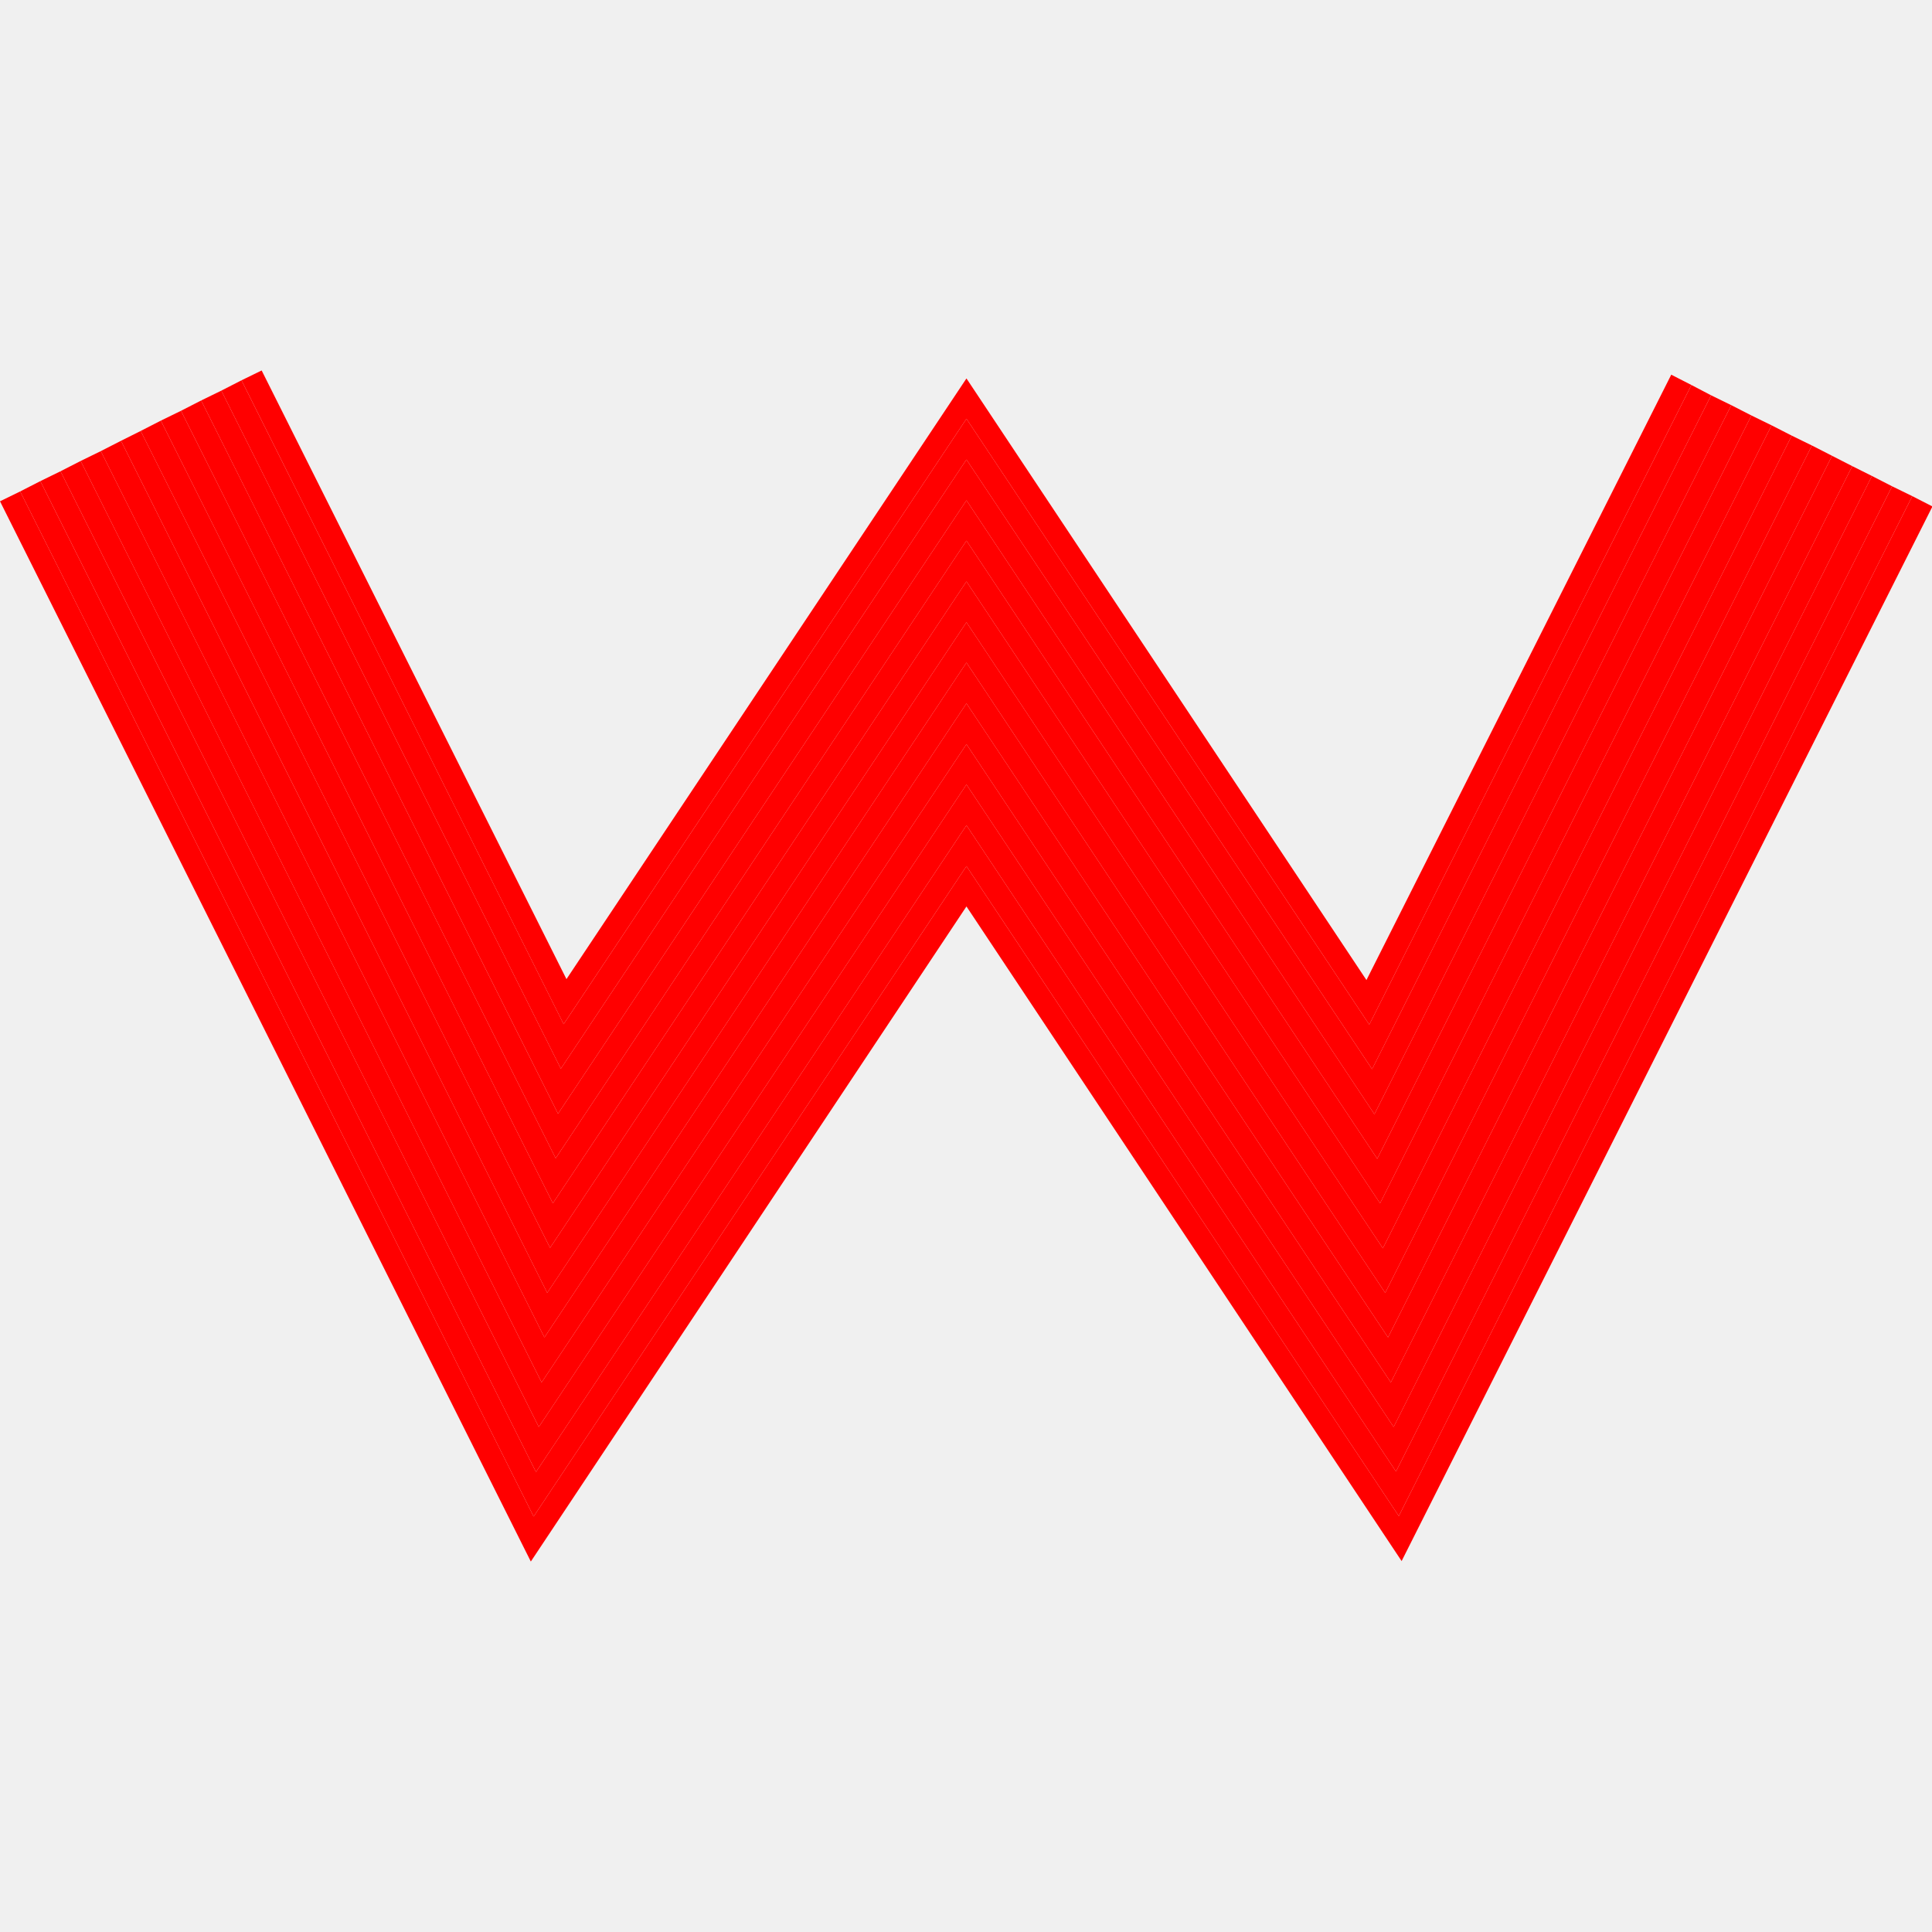
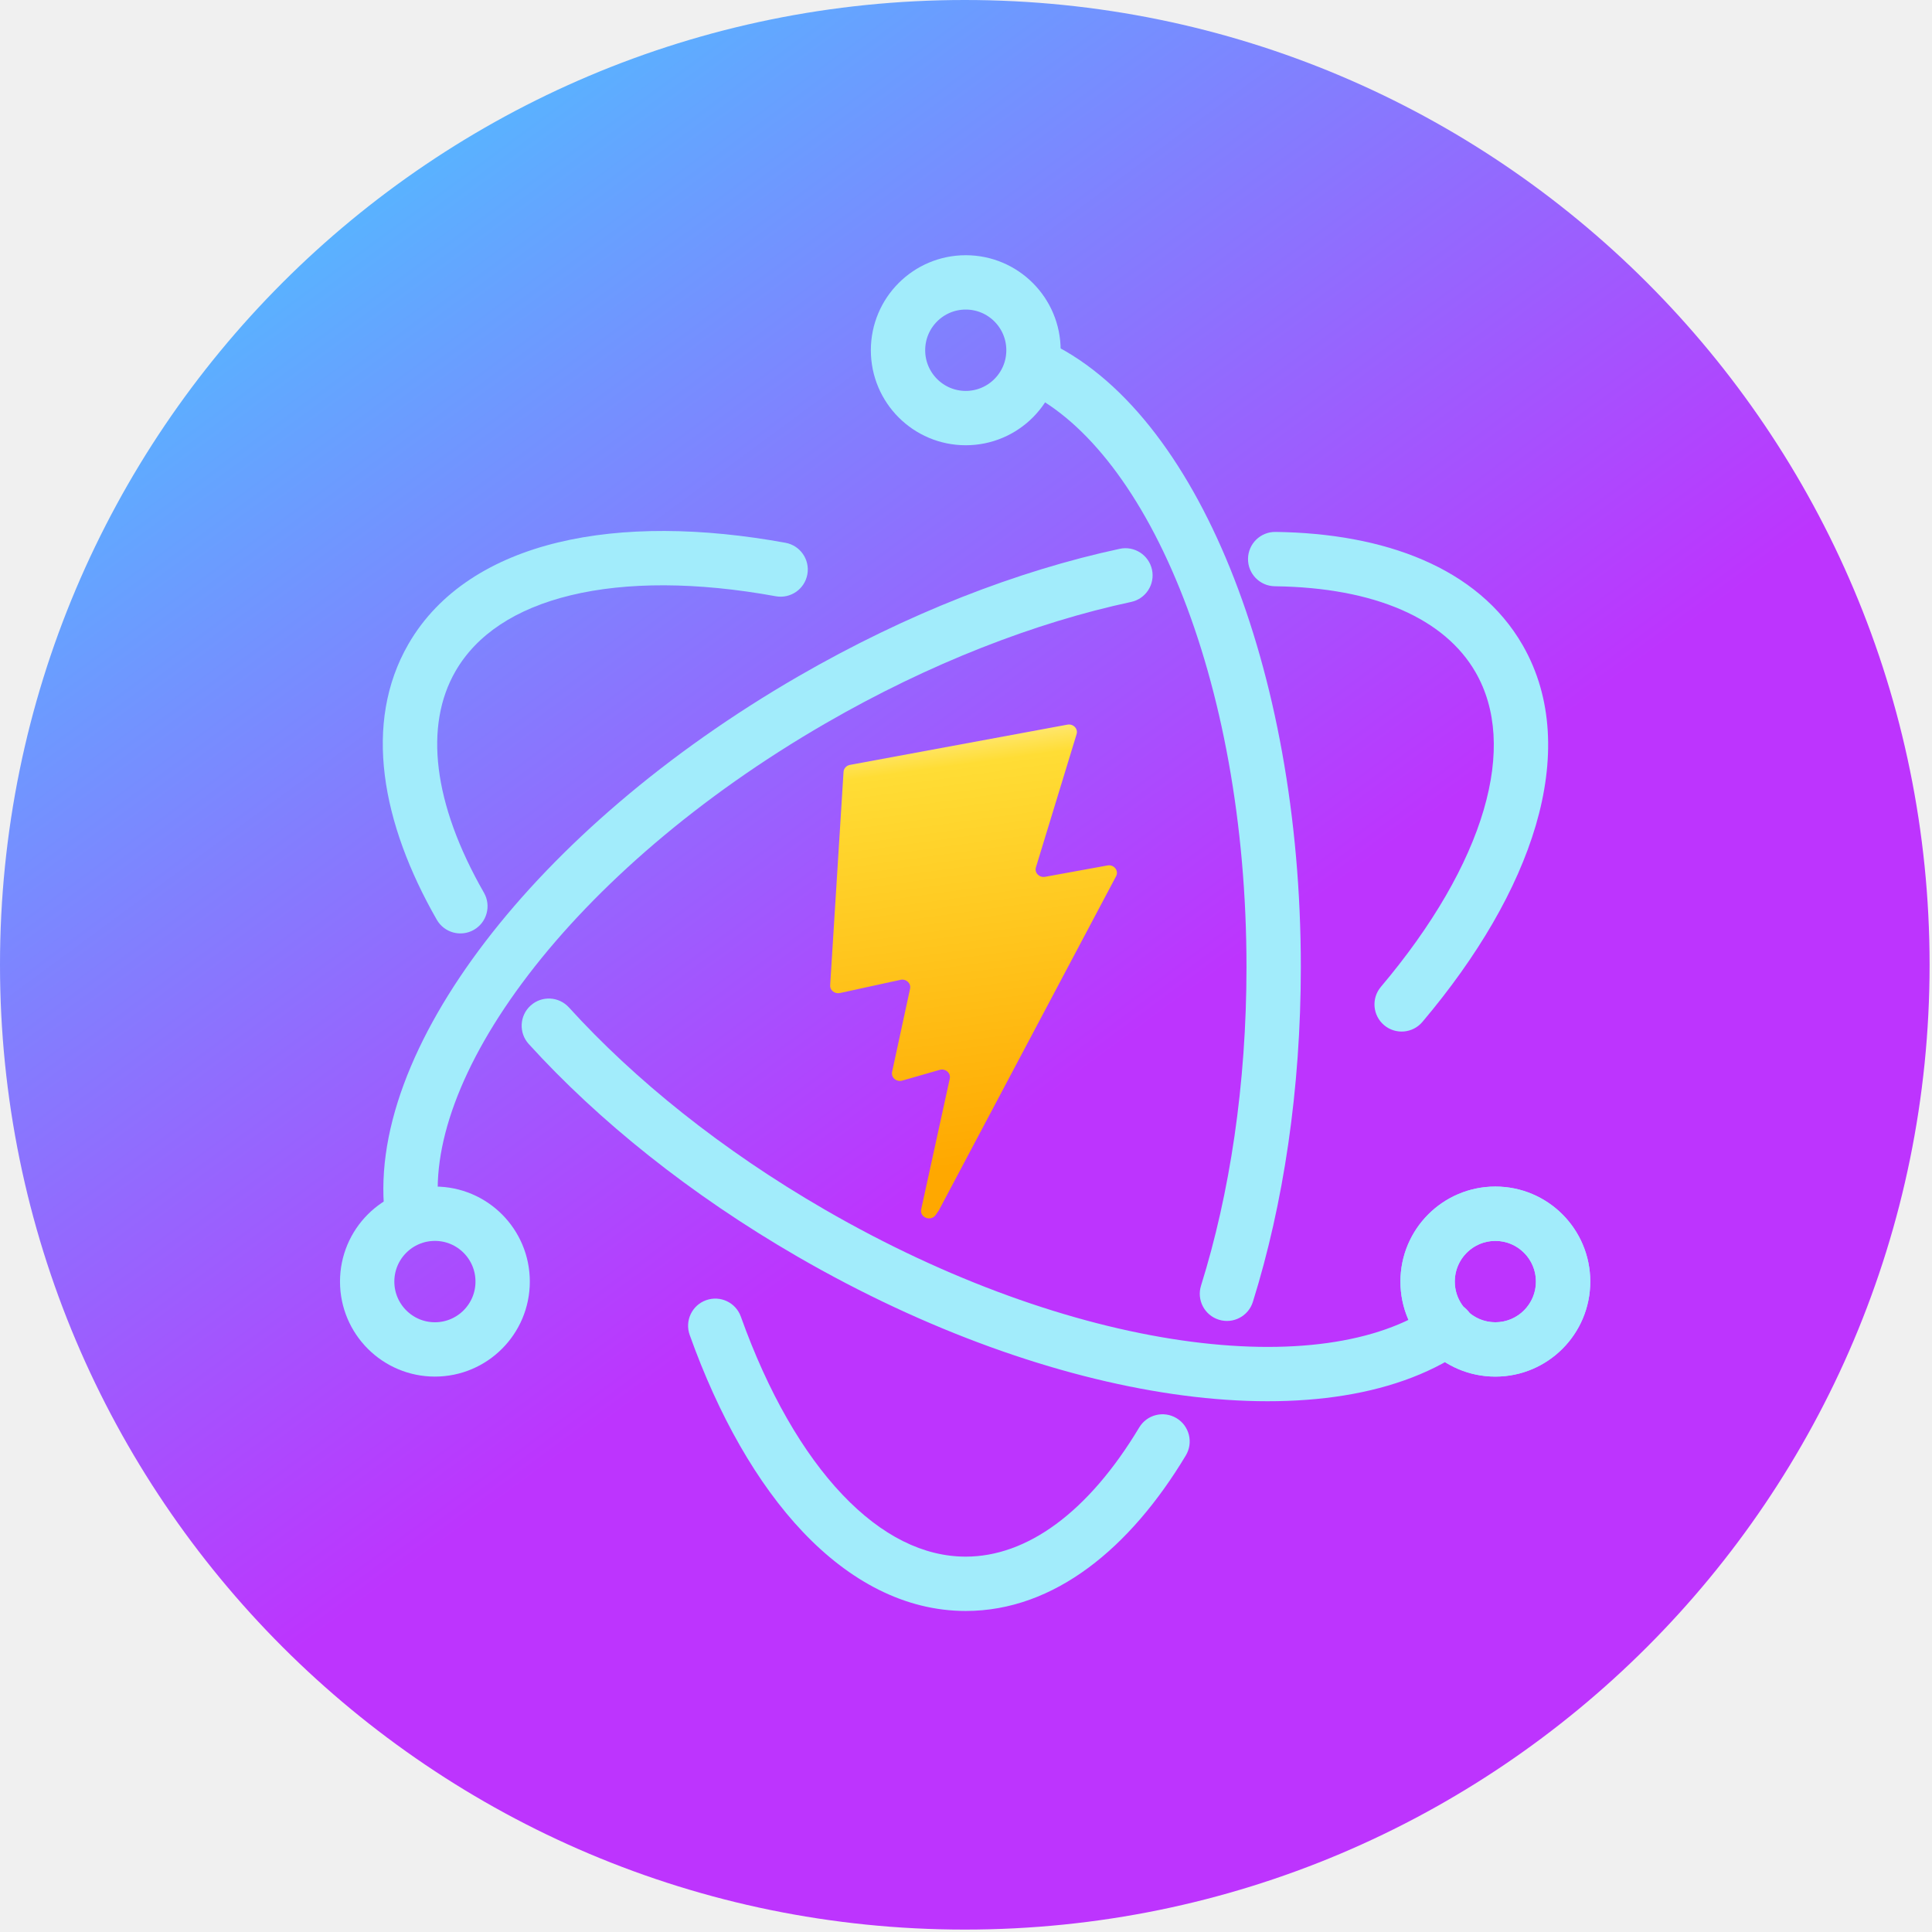
- <svg xmlns="http://www.w3.org/2000/svg" t="1734506737323" class="icon" viewBox="0 0 1661 1024" version="1.1" p-id="9771" width="256" height="256">
-   <path d="M1644.044 108.044l17.335 8.869-456.365 906.683-374.123-562.797L456.365 1024 0 112.479l17.335-8.466 441.449 881.285 372.107-559.169 371.704 558.765z" fill="#ff0000" p-id="9772" />
-   <path d="M1626.709 99.578l17.335 8.466-441.449 876.85-371.704-558.765-372.107 559.169L17.335 104.013l17.335-8.869 426.129 851.855L830.891 391.055l369.285 555.54z" fill="#ff0000" p-id="9773" />
-   <path d="M1609.373 90.709l17.335 8.869-426.532 847.017L830.891 391.055l-370.091 555.943L34.671 95.143l17.335-8.466 411.213 821.619 367.672-552.315 367.269 552.315z" fill="#ff0000" p-id="9774" />
-   <path d="M1592.441 82.243l16.932 8.466-411.213 817.587-367.269-552.315-367.672 552.315-411.213-821.619 17.335-8.869 396.296 792.189 365.254-548.687 364.85 548.687z" fill="#ff0000" p-id="9775" />
-   <path d="M1575.106 73.373l17.335 8.869-396.699 787.754-364.85-548.687-365.254 548.687L69.342 77.808l17.335-8.466 381.38 761.953 362.835-545.058L1193.323 831.294z" fill="#ff0000" p-id="9776" />
-   <path d="M1557.77 64.504l17.335 8.869-381.783 757.921L830.891 286.236l-362.835 545.058-381.38-761.953 17.335-8.869 366.463 732.523 360.416-541.833 360.013 541.833z" fill="#ff0000" p-id="9777" />
-   <path d="M1540.435 56.038l17.335 8.466-366.866 728.491-360.013-541.833-360.416 541.833L104.013 60.472l16.932-8.466 351.95 702.287 357.997-537.802 357.997 538.205z" fill="#ff0000" p-id="9778" />
-   <path d="M1523.099 47.169l17.335 8.869-351.546 698.658-357.997-538.205-357.997 537.802L120.945 52.006l17.335-8.869 337.033 672.857L830.891 181.417l355.578 534.576z" fill="#ff0000" p-id="9779" />
-   <path d="M1505.764 38.702l17.335 8.466-336.63 668.825L830.891 181.417l-355.578 534.576L138.28 43.137l17.335-8.466L477.732 677.291l353.159-530.948 353.159 531.351z" fill="#ff0000" p-id="9780" />
-   <path d="M1488.428 29.833l17.335 8.869-321.713 638.992-353.159-531.351L477.732 677.291 155.616 34.671l17.335-8.869L479.748 638.992l351.143-527.32 350.74 527.723z" fill="#ff0000" p-id="9781" />
-   <path d="M1471.093 21.367l17.335 8.466-306.797 609.562-350.74-527.723L479.748 638.992 172.951 25.802l17.335-8.466 291.88 582.954L830.891 76.598l348.724 524.094z" fill="#ff0000" p-id="9782" />
-   <path d="M1436.825 3.628l17.335 8.869L1177.197 562.394 830.891 41.524l-346.306 520.466L207.622 8.466 224.957 0l262.047 523.288L830.891 6.854 1174.778 524.094z" fill="#ff0000" p-id="9783" />
-   <path d="M1454.161 12.498l16.932 8.869L1179.616 600.693 830.891 76.598l-348.724 523.691L190.287 17.335l17.335-8.869 276.964 553.524 346.306-520.466L1177.197 562.394z" fill="#ff0000" p-id="9784" />
+ <svg xmlns="http://www.w3.org/2000/svg" width="128" height="128" viewBox="0 0 128 128" fill="none">
+   <g clip-path="url(#clip0_103_2)">
+     <path d="M63.92 127.84C99.222 127.84 127.84 99.222 127.84 63.92C127.84 28.618 99.222 0 63.92 0C28.618 0 0 28.618 0 63.92C0 99.222 28.618 127.84 63.92 127.84Z" fill="url(#paint0_linear_103_2)" />
+     <path d="M51.395 39.503C52.373 39.681 53.311 39.033 53.489 38.055C53.668 37.077 53.019 36.14 52.041 35.961L51.395 39.503ZM28.939 60.936C29.433 61.798 30.533 62.098 31.396 61.604C32.258 61.11 32.557 60.01 32.064 59.147L28.939 60.936ZM37.694 66.746C37.025 66.01 35.887 65.955 35.151 66.624C34.415 67.292 34.361 68.431 35.029 69.167L37.694 66.746ZM96.921 89.515C97.742 88.954 97.953 87.834 97.392 87.013C96.831 86.192 95.711 85.981 94.89 86.542L96.921 89.515ZM52.041 35.961C46.471 34.945 41.285 34.897 36.974 35.938C32.655 36.981 29.084 39.158 27.056 42.676L30.175 44.474C31.569 42.055 34.145 40.324 37.819 39.437C41.501 38.548 46.155 38.547 51.395 39.503L52.041 35.961ZM27.056 42.676C24.043 47.903 25.278 54.54 28.939 60.936L32.064 59.147C28.658 53.198 28.109 48.058 30.175 44.474L27.056 42.676ZM35.029 69.167C39.639 74.24 45.716 79.135 52.848 83.26L54.65 80.143C47.808 76.187 42.03 71.519 37.694 66.746L35.029 69.167ZM52.848 83.26C61.344 88.173 70.046 91.245 77.735 92.361C85.359 93.468 92.274 92.688 96.921 89.515L94.89 86.542C91.326 88.977 85.49 89.849 78.252 88.798C71.079 87.757 62.809 84.861 54.65 80.143L52.848 83.26ZM105.359 84.908C105.359 81.434 102.546 78.613 99.071 78.613V82.213C100.553 82.213 101.759 83.417 101.759 84.908H105.359ZM99.071 78.613C95.596 78.613 92.783 81.434 92.783 84.908H96.383C96.383 83.417 97.589 82.213 99.071 82.213V78.613ZM92.783 84.908C92.783 88.382 95.596 91.203 99.071 91.203V87.603C97.589 87.603 96.383 86.399 96.383 84.908H92.783ZM99.071 91.203C102.546 91.203 105.359 88.382 105.359 84.908H101.759C101.759 86.399 100.553 87.603 99.071 87.603V91.203Z" fill="#A2ECFB" />
+     <path d="M91.487 65.382C90.846 66.141 90.941 67.277 91.7 67.919C92.459 68.56 93.595 68.465 94.237 67.706L91.487 65.382ZM84.507 35.241C83.513 35.228 82.697 36.024 82.684 37.018C82.671 38.012 83.466 38.828 84.46 38.841L84.507 35.241ZM74.941 39.88C75.913 39.672 76.531 38.715 76.323 37.742C76.114 36.771 75.157 36.152 74.185 36.36L74.941 39.88ZM25.549 80.905C25.693 81.888 26.607 82.569 27.591 82.425C28.575 82.281 29.255 81.366 29.111 80.383L25.549 80.905ZM94.237 67.706C97.884 63.391 100.505 58.927 101.752 54.678C103.001 50.421 102.9 46.247 100.876 42.736L97.757 44.534C99.149 46.949 99.36 50.042 98.297 53.664C97.232 57.294 94.918 61.322 91.487 65.382L94.237 67.706ZM100.876 42.736C97.912 37.594 91.708 35.335 84.507 35.241L84.46 38.841C91.133 38.928 95.726 41.011 97.757 44.534L100.876 42.736ZM74.185 36.36C67.436 37.809 60.088 40.648 52.883 44.815L54.685 47.931C61.597 43.934 68.595 41.242 74.941 39.88L74.185 36.36ZM52.883 44.815C44.137 49.872 36.967 56.095 32.149 62.393C27.377 68.63 24.715 75.212 25.549 80.905L29.111 80.383C28.484 76.103 30.475 70.506 35.008 64.58C39.496 58.714 46.284 52.789 54.685 47.931L52.883 44.815Z" fill="#A2ECFB" />
+     <path d="M49.083 87.23C48.748 86.293 47.718 85.806 46.782 86.141C45.846 86.475 45.358 87.505 45.693 88.442L49.083 87.23ZM78.564 96.426C79.075 95.573 78.799 94.468 77.946 93.956C77.094 93.444 75.988 93.721 75.477 94.573L78.564 96.426ZM79.57 85.18C79.274 86.128 79.803 87.138 80.752 87.434C81.7 87.731 82.71 87.202 83.006 86.253L79.57 85.18ZM69.156 22.53C68.248 22.126 67.184 22.535 66.78 23.443C66.376 24.352 66.785 25.416 67.693 25.819L69.156 22.53ZM45.693 88.442C47.599 93.774 50.15 98.29 53.203 101.505C56.262 104.724 59.928 106.731 63.983 106.731V103.131C61.198 103.131 58.416 101.765 55.813 99.025C53.204 96.279 50.877 92.248 49.083 87.23L45.693 88.442ZM63.983 106.731C69.869 106.731 74.892 102.542 78.564 96.426L75.477 94.573C72.078 100.235 68.012 103.131 63.983 103.131V106.731ZM83.006 86.253C85.027 79.786 86.183 72.183 86.183 64.067H82.583C82.583 71.854 81.472 79.092 79.57 85.18L83.006 86.253ZM86.183 64.067C86.183 54.114 84.444 44.922 81.496 37.65C78.575 30.444 74.344 24.837 69.156 22.53L67.693 25.819C71.636 27.573 75.385 32.156 78.16 39.003C80.909 45.784 82.583 54.507 82.583 64.067H86.183Z" fill="#A2ECFB" />
+     <path fill-rule="evenodd" clip-rule="evenodd" d="M103.559 84.908C103.559 82.425 101.55 80.413 99.071 80.413C96.592 80.413 94.583 82.425 94.583 84.908C94.583 87.39 96.592 89.403 99.071 89.403C101.55 89.403 103.559 87.39 103.559 84.908Z" stroke="#A2ECFB" stroke-width="3.6" stroke-linecap="round" />
+     <path fill-rule="evenodd" clip-rule="evenodd" d="M28.814 89.403C31.293 89.403 33.302 87.39 33.302 84.908C33.302 82.425 31.293 80.413 28.814 80.413C26.336 80.413 24.326 82.425 24.326 84.908C24.326 87.39 26.336 89.403 28.814 89.403Z" stroke="#A2ECFB" stroke-width="3.6" stroke-linecap="round" />
+     <path d="M63.983 27.699C66.462 27.699 68.471 25.686 68.471 23.204C68.471 20.721 66.462 18.709 63.983 18.709C61.505 18.709 59.496 20.721 59.496 23.204C59.496 25.686 61.505 27.699 63.983 27.699Z" stroke="#A2ECFB" stroke-width="3.6" stroke-linecap="round" />
+     <path d="M70.718 48.01L56.313 50.676C56.077 50.72 55.901 50.909 55.887 51.137L55.001 65.274C54.98 65.607 55.304 65.866 55.648 65.791L59.658 64.916C60.033 64.835 60.372 65.147 60.295 65.503L59.104 71.015C59.024 71.386 59.392 71.703 59.776 71.593L62.253 70.882C62.637 70.772 63.006 71.09 62.925 71.462L61.031 80.119C60.913 80.661 61.675 80.956 61.993 80.492L62.206 80.182L73.943 58.053C74.139 57.682 73.8 57.26 73.37 57.339L69.242 58.091C68.854 58.162 68.524 57.821 68.633 57.462L71.327 48.639C71.437 48.279 71.106 47.938 70.718 48.01Z" fill="url(#paint1_linear_103_2)" />
+   </g>
+   <defs>
+     <linearGradient id="paint0_linear_103_2" x1="1.438" y1="7.91" x2="56.33" y2="82.457" gradientUnits="userSpaceOnUse">
+       <stop stop-color="#41D1FF" />
+       <stop offset="1" stop-color="#BD34FE" />
+     </linearGradient>
+     <linearGradient id="paint1_linear_103_2" x1="60.317" y1="48.734" x2="64.237" y2="77.196" gradientUnits="userSpaceOnUse">
+       <stop stop-color="#FFEA83" />
+       <stop offset="0.083" stop-color="#FFDD35" />
+       <stop offset="1" stop-color="#FFA800" />
+     </linearGradient>
+     <clipPath id="clip0_103_2">
+       <rect width="128" height="128" fill="white" />
+     </clipPath>
+   </defs>
</svg>
